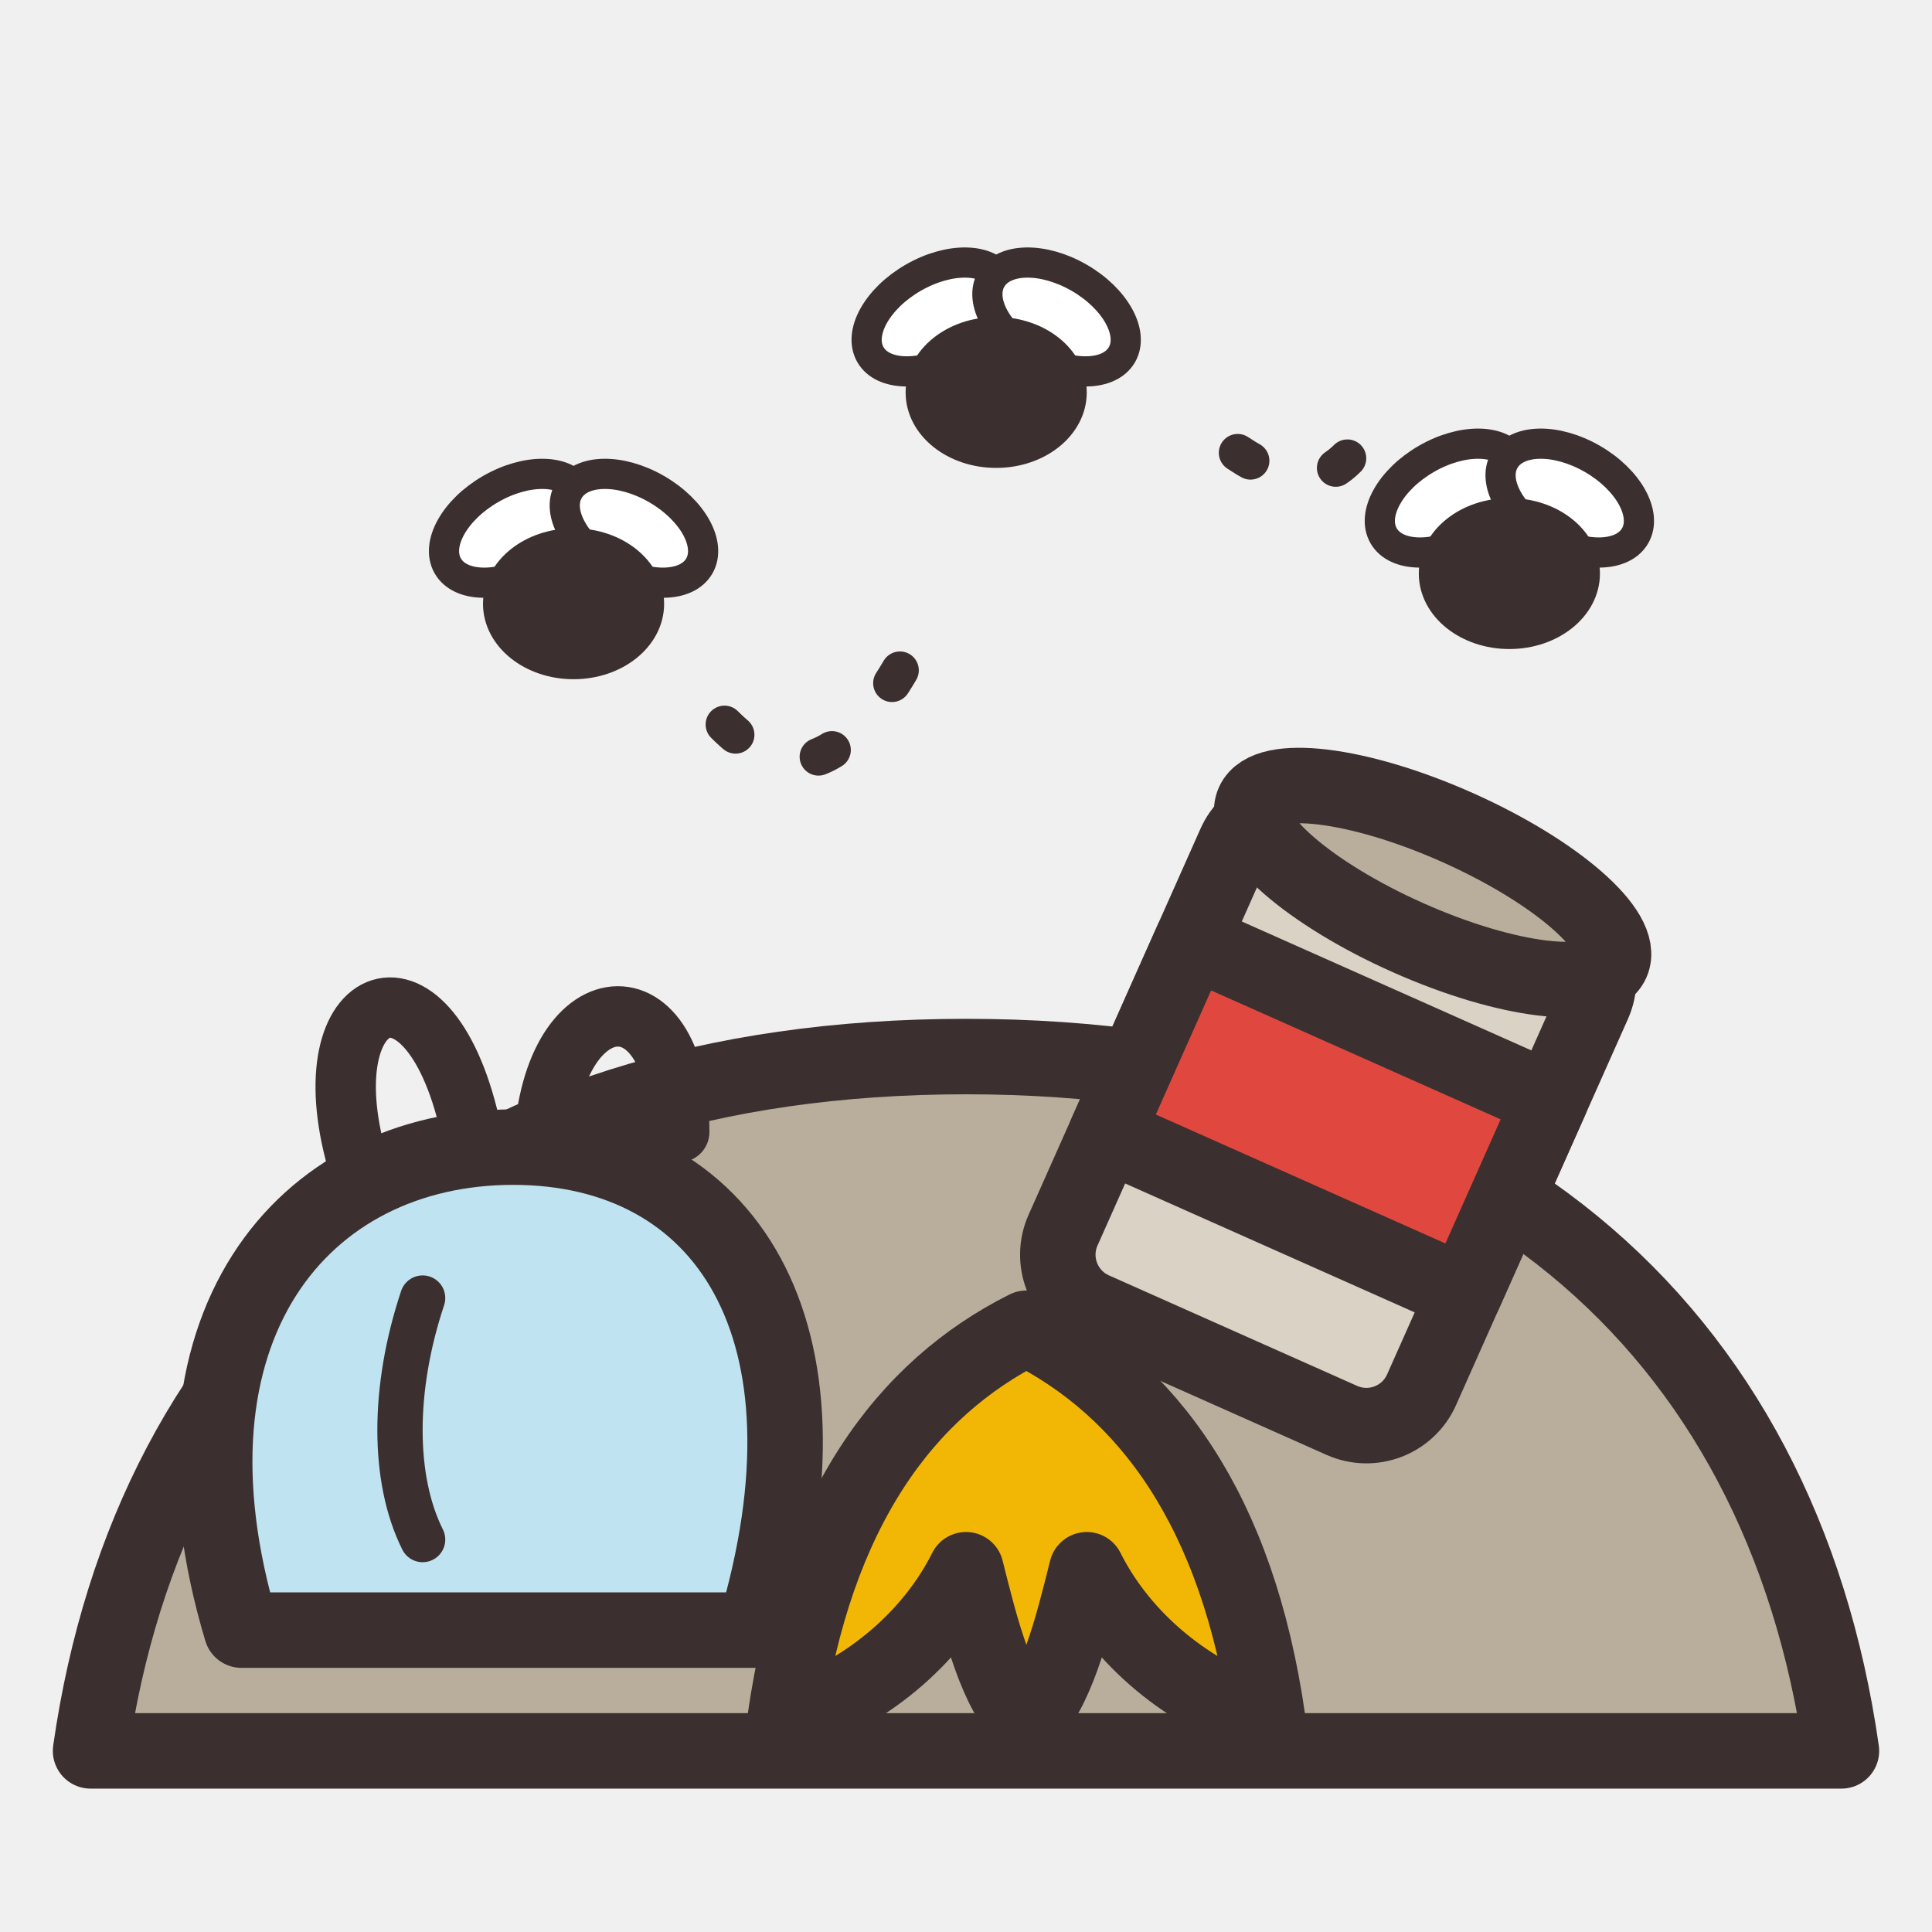
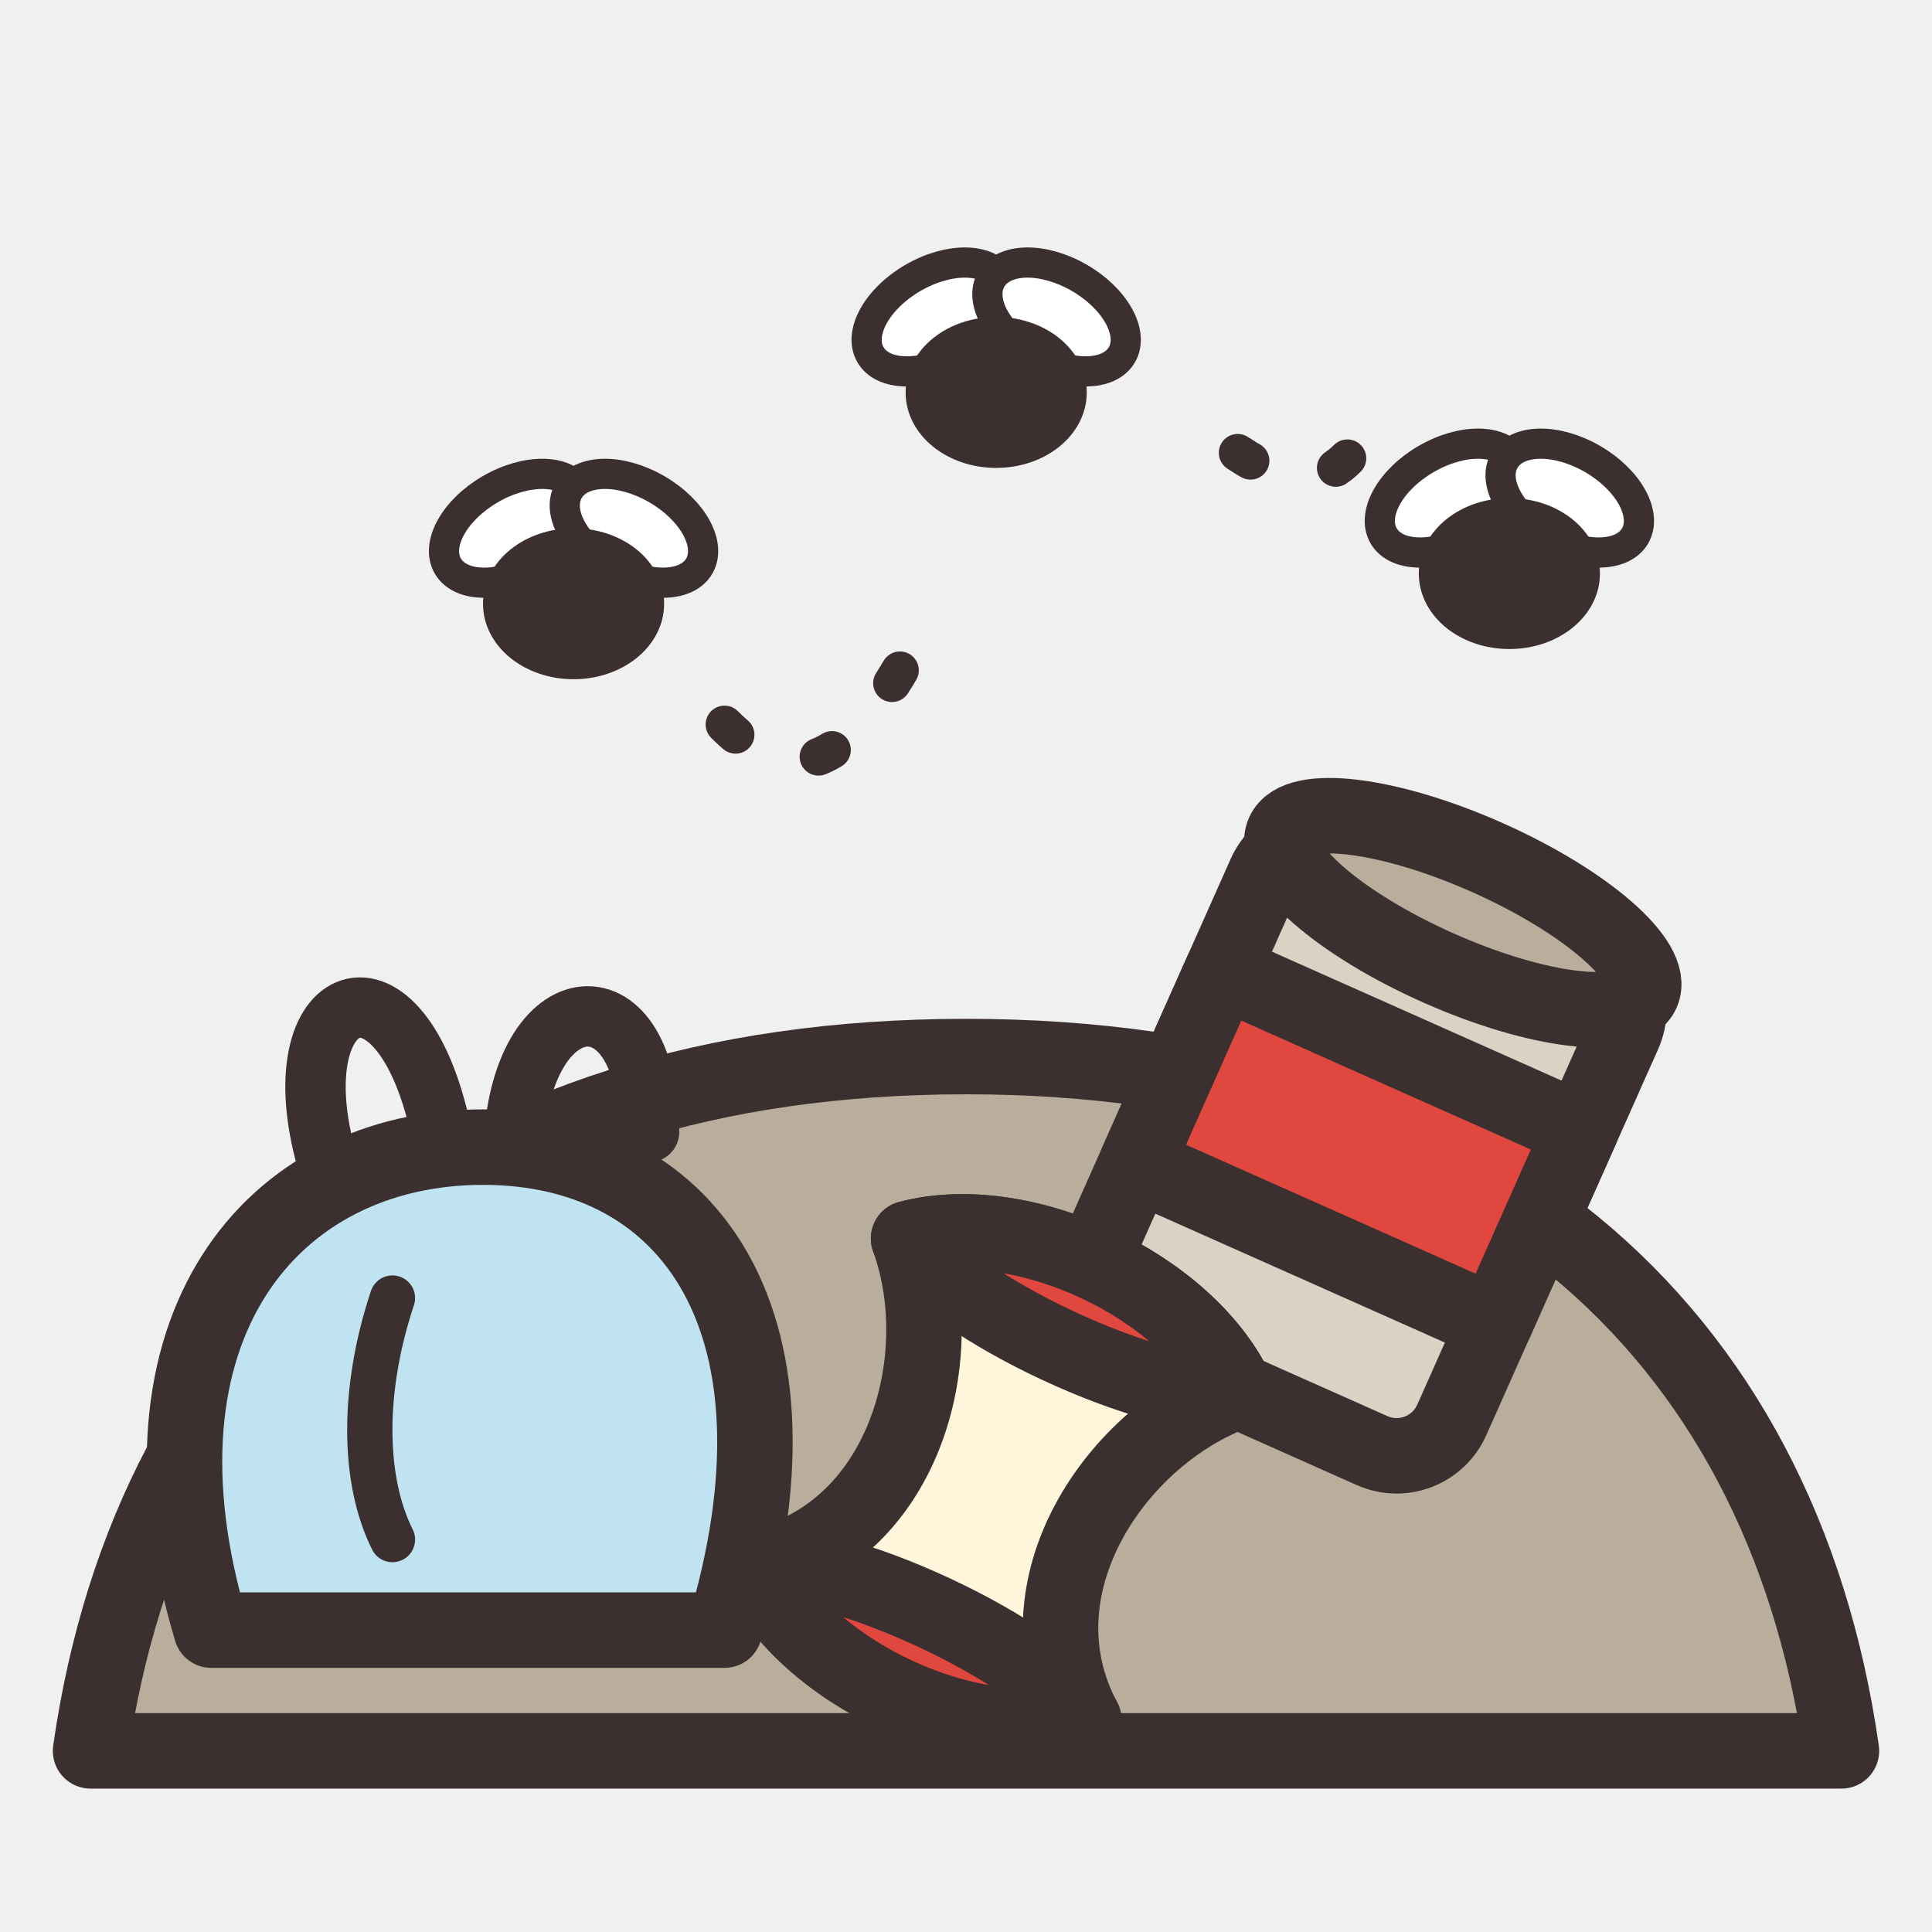
<svg xmlns="http://www.w3.org/2000/svg" viewBox="0 0 128 128">
  <g stroke="#3b2f2f" stroke-width="5" stroke-linejoin="round" stroke-linecap="round">
    <path d="M6 116c4-28 24-46 58-46s54 18 58 46z" fill="#b9ae9b" />
-     <g transform="translate(88 74) rotate(24)">
+     <g transform="translate(90 76) rotate(24)">
      <rect x="-13" y="-18" width="26" height="36" rx="4" fill="#d9d2c5" />
      <rect x="-13" y="-7" width="26" height="14" fill="#e0483f" />
      <ellipse cx="0" cy="-17" rx="13" ry="4" fill="#b9ae9b" />
    </g>
-     <g transform="translate(34 92)">
+     <g transform="translate(32 92)">
      <path d="M-10 -14c-4-12 4-16 7-4M2 -15c0-12 9-13 9-2" fill="none" stroke-width="4" />
      <path d="M-18 16c-6-20 4-32 18-32s22 12 16 32z" fill="#bfe3f0" />
      <path d="M-6 -6c-2 6-2 12 0 16" fill="none" stroke-width="3" />
    </g>
-     <path transform="translate(68 102)" d="M-16 12c2-14 8-22 16-26 8 4 14 12 16 26-6-2-10-6-12-10-1 4-2 8-4 10-2-2-3-6-4-10-2 4-6 8-12 10z" fill="#f2b705" />
+     <g transform="translate(66 98) rotate(25)">
+       <path d="M0 -14v-8" fill="none" stroke-width="4" />
+       <path d="M-12 -12c6-5 18-5 24 0-6 6-8 18 0 24-6 5-18 5-24 0 8-6 6-18 0-24z" fill="#fff6dc" />
+       <path d="M-12 -12c6-5 18-5 24 0-4 3-20 3-24 0zM-12 12c4-3 20-3 24 0-6 5-18 5-24 0z" fill="#e0483f" />
+     </g>
    <g stroke-width="2">
      <ellipse cx="34" cy="35" rx="5" ry="3" fill="#fff" transform="rotate(-30 34 35)" />
      <ellipse cx="42" cy="35" rx="5" ry="3" fill="#fff" transform="rotate(30 42 35)" />
      <ellipse cx="38" cy="40" rx="5" ry="4" fill="#3b2f2f" />
    </g>
    <g stroke-width="2">
      <ellipse cx="62" cy="21" rx="5" ry="3" fill="#fff" transform="rotate(-30 62 21)" />
      <ellipse cx="70" cy="21" rx="5" ry="3" fill="#fff" transform="rotate(30 70 21)" />
      <ellipse cx="66" cy="26" rx="5" ry="4" fill="#3b2f2f" />
    </g>
    <g stroke-width="2">
      <ellipse cx="96" cy="33" rx="5" ry="3" fill="#fff" transform="rotate(-30 96 33)" />
      <ellipse cx="104" cy="33" rx="5" ry="3" fill="#fff" transform="rotate(30 104 33)" />
      <ellipse cx="100" cy="38" rx="5" ry="4" fill="#3b2f2f" />
    </g>
    <path d="M48 48c6 6 10 0 14-8M82 30c6 4 8 0 10-4" fill="none" stroke-width="2.5" stroke-dasharray="1 6" />
  </g>
</svg>
